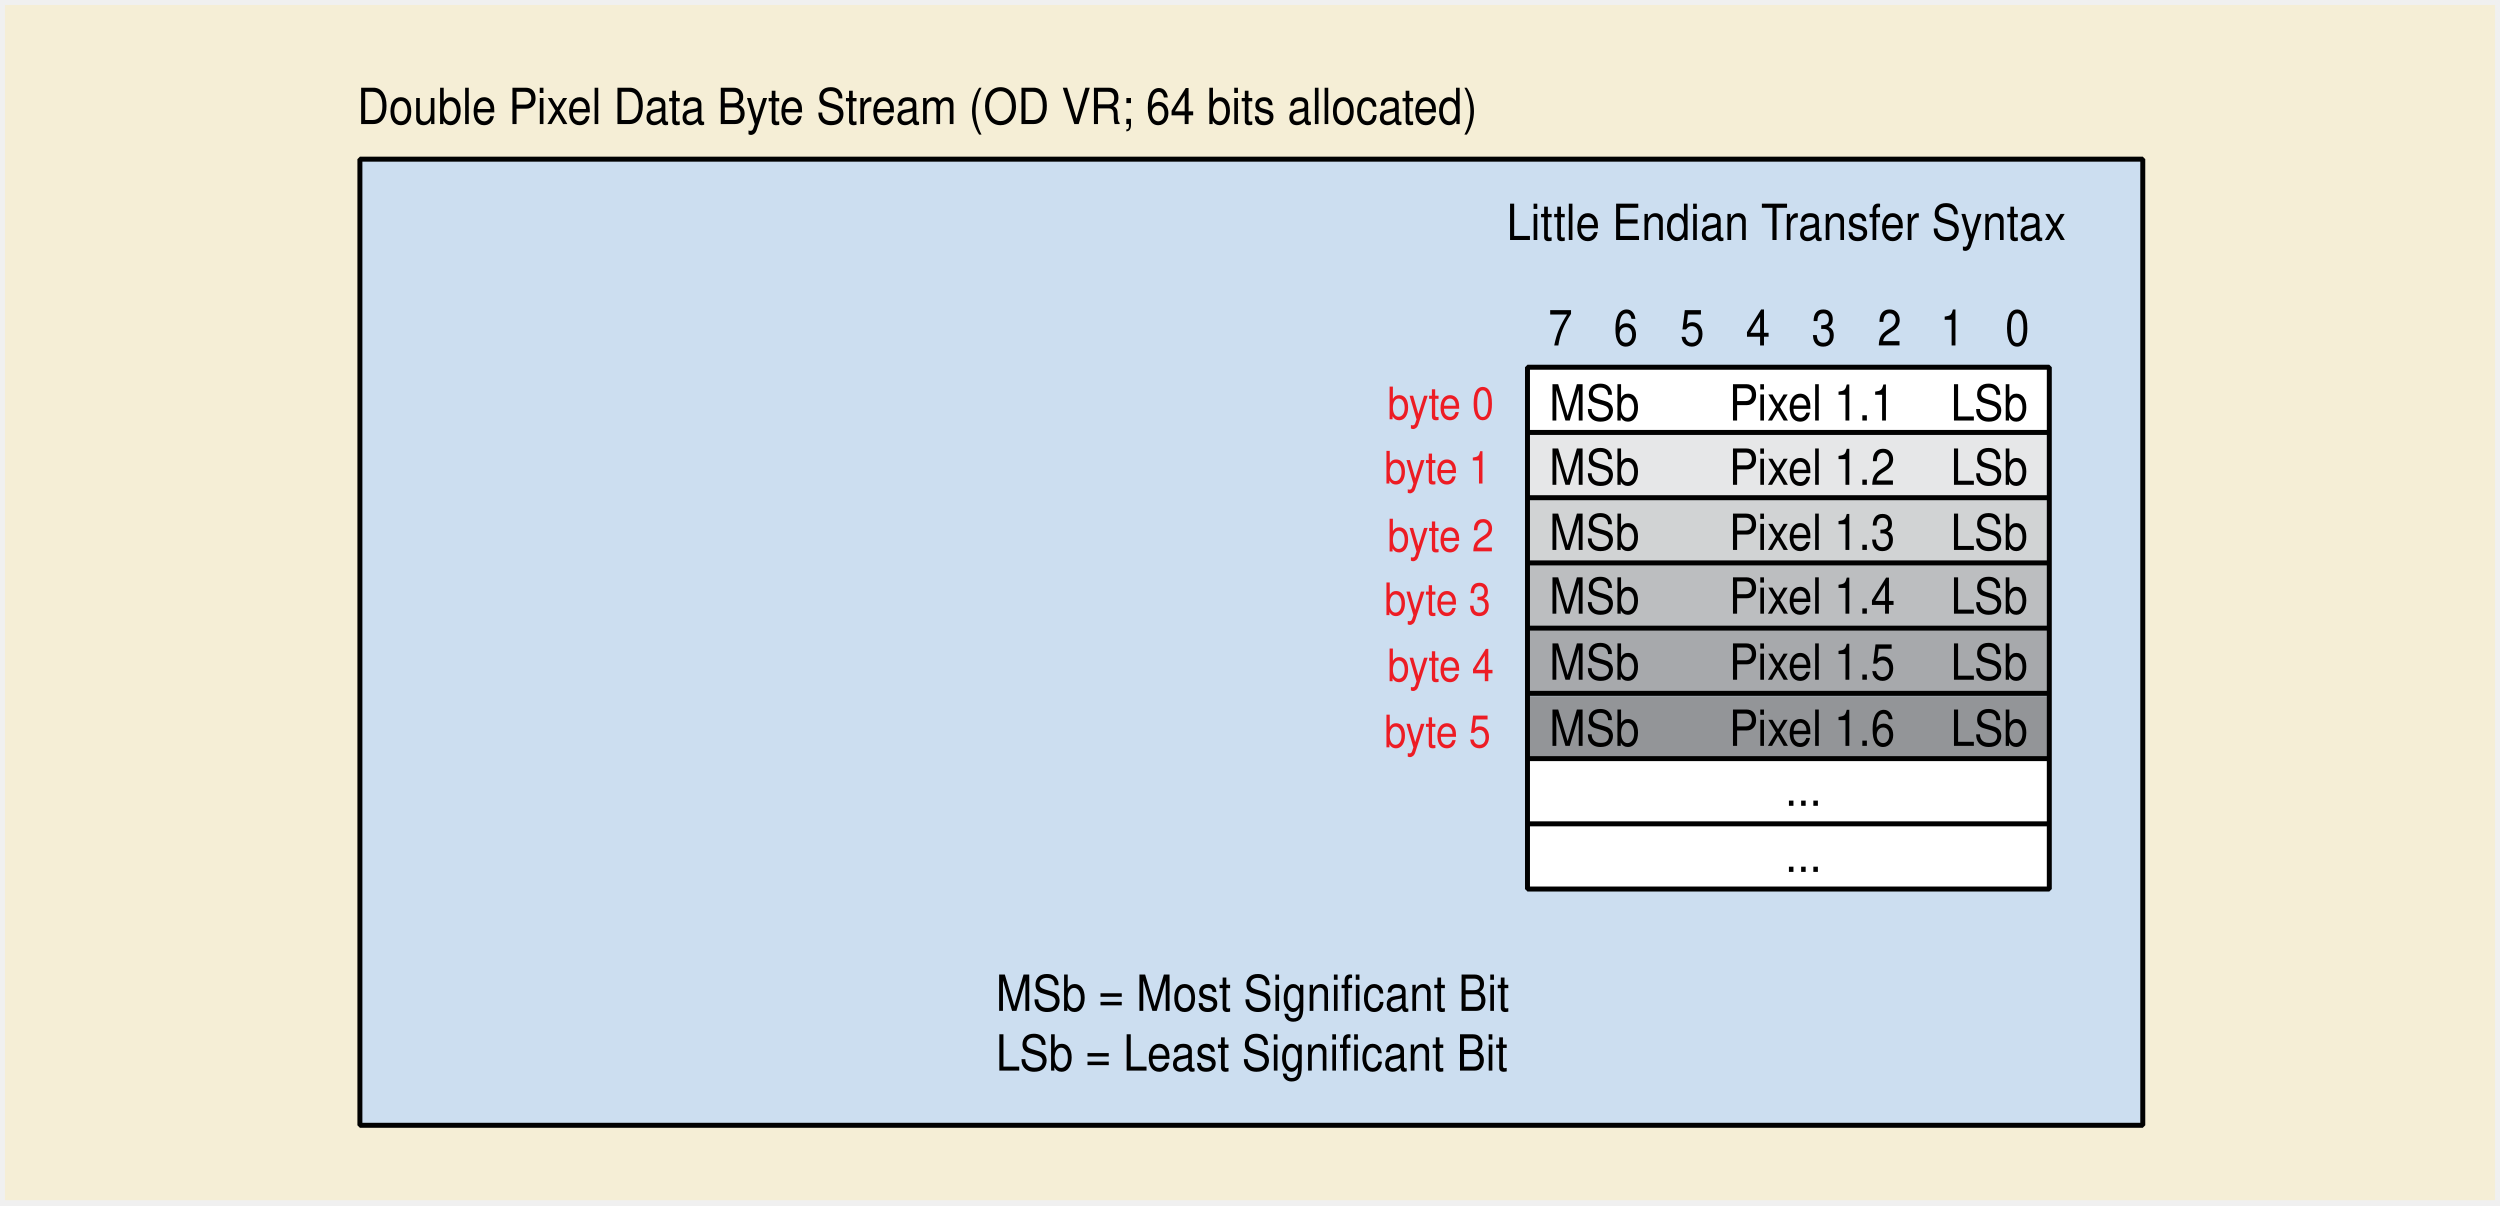
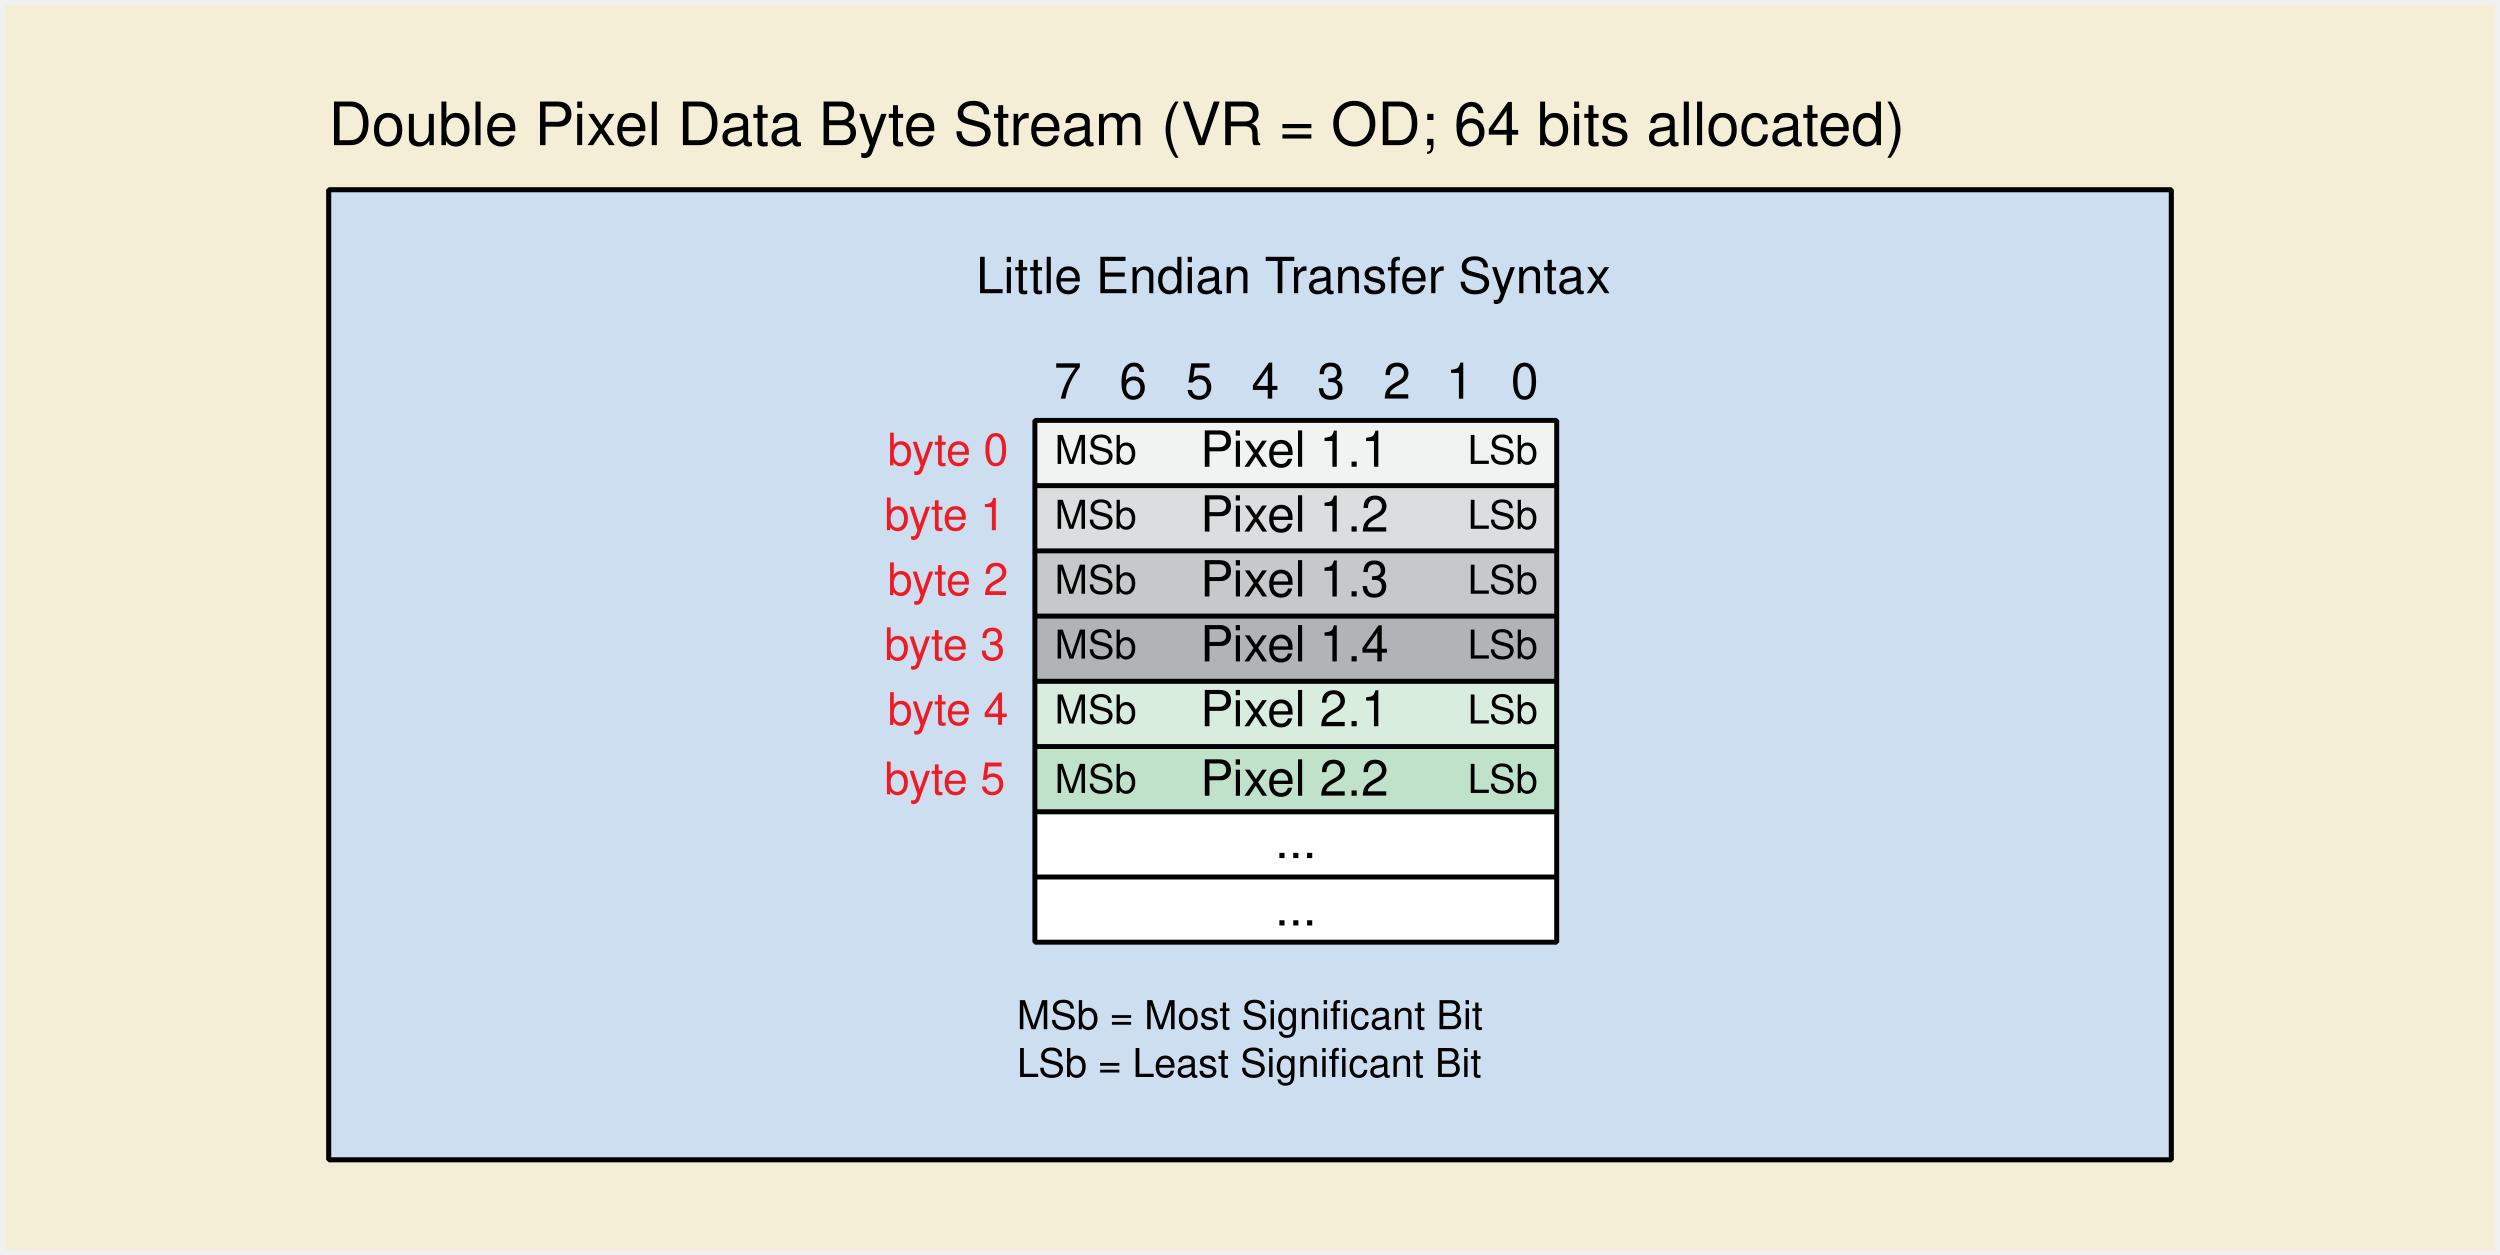
- <svg xmlns="http://www.w3.org/2000/svg" version="1.1" id="Layer_1" x="0px" y="0px" width="502px" height="242px" viewBox="0 0 502 242" enable-background="new 0 0 502 242" xml:space="preserve">
+ <svg xmlns="http://www.w3.org/2000/svg" version="1.1" id="Layer_1" x="0px" y="0px" width="502px" height="252px" viewBox="0 0 502 252" enable-background="new 0 0 502 252" xml:space="preserve">
  <defs>
    <style type="text/css">
	text {
	  font-family: Helvetica, Verdana, ArialUnicodeMS, san-serif
	}
	</style>
  </defs>
  <g>
   </g>
  <g>
-     <rect x="1" y="1" fill="#F5EED6" width="500" height="240" />
+     <rect x="1" y="1" fill="#F5EED6" width="500" height="250" />
    <g>
-       <rect x="72.268" y="31.957" fill="#CCDEF0" stroke="#010101" stroke-miterlimit="1" width="358" height="194" />
+       <rect x="66" y="38.096" fill="#CCDEF0" stroke="#010101" stroke-width="1.019" stroke-miterlimit="1" width="370" height="194.788" />
      <g>
-         <rect x="306.719" y="152.324" fill="#FFFFFF" width="104.781" height="13.03" />
-         <rect x="306.527" y="139.799" fill="#939598" width="104.973" height="13.03" />
-         <rect x="306.527" y="165.858" fill="#FFFFFF" width="104.973" height="13.031" />
-         <rect x="306.719" y="86.769" fill="#E6E7E8" width="104.975" height="13.03" />
-         <rect x="306.719" y="73.739" fill="#FFFFFF" width="104.781" height="13.03" />
-         <rect x="306.719" y="112.829" fill="#BCBEC0" width="104.975" height="13.029" />
-         <rect x="306.719" y="99.799" fill="#D1D3D4" width="104.781" height="13.03" />
-         <rect x="306.719" y="125.858" fill="#A7A9AC" width="104.781" height="13.031" />
+         <text transform="matrix(1 0 0 1 66 29.1392)" font-size="12">Double Pixel Data Byte Stream (VR = OD; 64 bits allocated)</text>
+       </g>
+       <g>
        <g>
-           <text transform="matrix(0.8815 0 0 1 347.1826 84.4385)" font-size="10">Pixel 1.1</text>
+           <text transform="matrix(1 0 0 1 204.1934 206.6602)">
+             <tspan x="0" y="0" font-size="8">MSb = Most Significant Bit</tspan>
+             <tspan x="0" y="9.6" font-size="8">LSb = Least Significant Bit</tspan>
+           </text>
        </g>
        <g>
-           <text transform="matrix(0.8815 0 0 1 311.0762 84.4385)" font-size="10">MSb</text>
+           <g>
+             <rect x="207.805" y="163.001" fill="#FFFFFF" width="104.781" height="13.029" />
+             <rect x="207.709" y="150.476" fill="#C0E2CA" width="104.973" height="13.029" />
+             <rect x="207.709" y="176.534" fill="#FFFFFF" width="104.973" height="13.031" />
+             <rect x="207.707" y="97.448" fill="#DCDDDE" width="104.975" height="13.03" />
+             <rect x="207.805" y="84.418" fill="#F1F2F2" width="104.781" height="13.03" />
+             <rect x="207.707" y="123.509" fill="#B1B3B6" width="104.975" height="13.025" />
+             <rect x="207.805" y="110.479" fill="#C7C8CA" width="104.781" height="13.031" />
+             <rect x="207.805" y="136.534" fill="#D8EDDD" width="104.781" height="13.031" />
+             <g>
+               <text transform="matrix(1 0 0 1 241.0171 93.7163)" font-size="10">Pixel 1.1</text>
+             </g>
+             <g>
+               <text transform="matrix(1 0 0 1 211.7759 93.1592)" font-size="8">MSb</text>
+             </g>
+             <g>
+               <text transform="matrix(1 0 0 1 294.6914 93.1592)" font-size="8">LSb</text>
+             </g>
+             <g>
+               <text transform="matrix(1 0 0 1 241.0171 106.7466)" font-size="10">Pixel 1.2</text>
+             </g>
+             <g>
+               <text transform="matrix(1 0 0 1 211.7759 106.1895)" font-size="8">MSb</text>
+             </g>
+             <g>
+               <text transform="matrix(1 0 0 1 294.6914 106.1895)" font-size="8">LSb</text>
+             </g>
+             <g>
+               <text transform="matrix(1 0 0 1 241.0171 119.7764)" font-size="10">Pixel 1.3</text>
+             </g>
+             <g>
+               <text transform="matrix(1 0 0 1 211.7759 119.2197)" font-size="8">MSb</text>
+             </g>
+             <g>
+               <text transform="matrix(1 0 0 1 294.6914 119.2197)" font-size="8">LSb</text>
+             </g>
+             <g>
+               <text transform="matrix(1 0 0 1 241.0171 132.8066)" font-size="10">Pixel 1.4</text>
+             </g>
+             <g>
+               <text transform="matrix(1 0 0 1 211.7759 132.249)" font-size="8">MSb</text>
+             </g>
+             <g>
+               <text transform="matrix(1 0 0 1 294.6914 132.249)" font-size="8">LSb</text>
+             </g>
+             <g>
+               <text transform="matrix(1 0 0 1 241.0171 145.8359)" font-size="10">Pixel 2.1</text>
+             </g>
+             <g>
+               <text transform="matrix(1 0 0 1 211.7759 145.2793)" font-size="8">MSb</text>
+             </g>
+             <g>
+               <text transform="matrix(1 0 0 1 294.6914 145.2793)" font-size="8">LSb</text>
+             </g>
+             <g>
+               <text transform="matrix(1 0 0 1 241.0171 159.7773)" font-size="10">Pixel 2.2</text>
+             </g>
+             <g>
+               <text transform="matrix(1 0 0 1 211.7759 159.2188)" font-size="8">MSb</text>
+             </g>
+             <g>
+               <text transform="matrix(1 0 0 1 294.6914 159.2188)" font-size="8">LSb</text>
+             </g>
+             <g>
+               <text transform="matrix(1 0 0 1 256.0273 172.3027)" font-size="10">...</text>
+             </g>
+             <g>
+               <text transform="matrix(1 0 0 1 256.0273 185.8359)" font-size="10">...</text>
+             </g>
+             <g>
+               <text transform="matrix(1 0 0 1 178.2393 93.4375)" fill="#ED1C24" font-size="9">byte 0</text>
+             </g>
+             <g>
+               <text transform="matrix(1 0 0 1 178.2393 119.498)" fill="#ED1C24" font-size="9">byte 2</text>
+             </g>
+             <g>
+               <text transform="matrix(1 0 0 1 177.606 106.4683)" fill="#ED1C24" font-size="9">byte 1</text>
+             </g>
+             <g>
+               <text transform="matrix(1 0 0 1 178.2393 145.5586)" fill="#ED1C24" font-size="9">byte 4</text>
+             </g>
+             <g>
+               <text transform="matrix(1 0 0 1 177.606 132.5273)" fill="#ED1C24" font-size="9">byte 3</text>
+             </g>
+             <g>
+               <text transform="matrix(1 0 0 1 177.606 159.498)" fill="#ED1C24" font-size="9">byte 5</text>
+             </g>
+             <line fill="none" stroke="#010101" stroke-miterlimit="1" x1="207.805" y1="176.099" x2="312.586" y2="176.099" />
+             <line fill="none" stroke="#010101" stroke-miterlimit="1" x1="207.805" y1="163.001" x2="312.586" y2="163.001" />
+             <line fill="none" stroke="#010101" stroke-miterlimit="1" x1="207.805" y1="149.903" x2="312.586" y2="149.903" />
+             <line fill="none" stroke="#010101" stroke-miterlimit="1" x1="207.805" y1="136.806" x2="312.586" y2="136.806" />
+             <line fill="none" stroke="#010101" stroke-miterlimit="1" x1="207.805" y1="123.71" x2="312.586" y2="123.71" />
+             <line fill="none" stroke="#010101" stroke-miterlimit="1" x1="207.805" y1="110.613" x2="312.586" y2="110.613" />
+             <line fill="none" stroke="#010101" stroke-miterlimit="1" x1="207.805" y1="97.516" x2="312.586" y2="97.516" />
+             <g>
+               <text transform="matrix(1 0 0 1 195.9956 58.8682)" font-size="10">Little Endian Transfer Syntax</text>
+             </g>
+             <g>
+               <text transform="matrix(1 0 0 1 290.3535 80.0469)" font-size="10">1</text>
+             </g>
+             <g>
+               <text transform="matrix(1 0 0 1 303.3828 80.0469)" font-size="10">0</text>
+             </g>
+             <g>
+               <text transform="matrix(1 0 0 1 277.7129 80.0469)" font-size="10">2</text>
+             </g>
+             <g>
+               <text transform="matrix(1 0 0 1 264.5098 80.0469)" font-size="10">3</text>
+             </g>
+             <g>
+               <text transform="matrix(1 0 0 1 251.3027 80.0469)" font-size="10">4</text>
+             </g>
+             <g>
+               <text transform="matrix(1 0 0 1 238.1016 80.0469)" font-size="10">5</text>
+             </g>
+             <g>
+               <text transform="matrix(1 0 0 1 211.6328 80.0469)" font-size="10">7</text>
+             </g>
+             <g>
+               <text transform="matrix(1 0 0 1 224.7539 80.0469)" font-size="10">6</text>
+             </g>
+             <rect x="207.805" y="84.418" fill="none" stroke="#010101" stroke-miterlimit="1" width="104.781" height="104.778" />
+           </g>
        </g>
-         <g>
-           <text transform="matrix(0.8815 0 0 1 391.6562 84.4385)" font-size="10">LSb</text>
-         </g>
-         <g>
-           <text transform="matrix(0.8815 0 0 1 347.1826 97.3496)" font-size="10">Pixel 1.2</text>
-         </g>
-         <g>
-           <text transform="matrix(0.8815 0 0 1 311.0762 97.3496)" font-size="10">MSb</text>
-         </g>
-         <g>
-           <text transform="matrix(0.8815 0 0 1 391.6562 97.3496)" font-size="10">LSb</text>
-         </g>
-         <g>
-           <text transform="matrix(0.8815 0 0 1 347.1826 110.4312)" font-size="10">Pixel 1.3</text>
-         </g>
-         <g>
-           <text transform="matrix(0.8815 0 0 1 311.0762 110.4312)" font-size="10">MSb</text>
-         </g>
-         <g>
-           <text transform="matrix(0.8815 0 0 1 391.6562 110.4312)" font-size="10">LSb</text>
-         </g>
-         <g>
-           <text transform="matrix(0.8815 0 0 1 347.1826 123.2197)" font-size="10">Pixel 1.4</text>
-         </g>
-         <g>
-           <text transform="matrix(0.8815 0 0 1 311.0762 123.2197)" font-size="10">MSb</text>
-         </g>
-         <g>
-           <text transform="matrix(0.8815 0 0 1 391.6562 123.2197)" font-size="10">LSb</text>
-         </g>
-         <g>
-           <text transform="matrix(0.8815 0 0 1 347.1826 136.4912)" font-size="10">Pixel 1.5</text>
-         </g>
-         <g>
-           <text transform="matrix(0.8815 0 0 1 311.0762 136.4912)" font-size="10">MSb</text>
-         </g>
-         <g>
-           <text transform="matrix(0.8815 0 0 1 391.6562 136.4912)" font-size="10">LSb</text>
-         </g>
-         <g>
-           <text transform="matrix(0.8815 0 0 1 347.1826 149.7646)" font-size="10">Pixel 1.6</text>
-         </g>
-         <g>
-           <text transform="matrix(0.8815 0 0 1 311.0762 149.7646)" font-size="10">MSb</text>
-         </g>
-         <g>
-           <text transform="matrix(0.8815 0 0 1 391.6562 149.7646)" font-size="10">LSb</text>
-         </g>
-         <g>
-           <text transform="matrix(0.8815 0 0 1 358.4453 161.8066)" font-size="10">...</text>
-         </g>
-         <g>
-           <text transform="matrix(0.8815 0 0 1 358.4453 175.0771)" font-size="10">...</text>
-         </g>
-         <g>
-           <text transform="matrix(0.8815 0 0 1 278.6055 84.1865)" fill="#ED1C24" font-size="9">byte 0</text>
-         </g>
-         <g>
-           <text transform="matrix(0.8815 0 0 1 278.6055 110.729)" fill="#ED1C24" font-size="9">byte 2</text>
-         </g>
-         <g>
-           <text transform="matrix(0.8815 0 0 1 277.9727 97.0977)" fill="#ED1C24" font-size="9">byte 1</text>
-         </g>
-         <g>
-           <text transform="matrix(0.8815 0 0 1 278.6055 136.7891)" fill="#ED1C24" font-size="9">byte 4</text>
-         </g>
-         <g>
-           <text transform="matrix(0.8815 0 0 1 277.9727 123.5176)" fill="#ED1C24" font-size="9">byte 3</text>
-         </g>
-         <g>
-           <text transform="matrix(0.8815 0 0 1 277.9727 150.0625)" fill="#ED1C24" font-size="9">byte 5</text>
-         </g>
-         <rect x="306.719" y="73.739" fill="none" stroke="#010101" stroke-miterlimit="1" width="104.781" height="104.782" />
-         <line fill="none" stroke="#010101" stroke-miterlimit="1" x1="306.719" y1="165.423" x2="411.5" y2="165.423" />
-         <line fill="none" stroke="#010101" stroke-miterlimit="1" x1="306.719" y1="152.325" x2="411.5" y2="152.325" />
-         <line fill="none" stroke="#010101" stroke-miterlimit="1" x1="306.719" y1="139.228" x2="411.5" y2="139.228" />
-         <line fill="none" stroke="#010101" stroke-miterlimit="1" x1="306.719" y1="126.13" x2="411.5" y2="126.13" />
-         <line fill="none" stroke="#010101" stroke-miterlimit="1" x1="306.719" y1="113.032" x2="411.5" y2="113.032" />
-         <line fill="none" stroke="#010101" stroke-miterlimit="1" x1="306.719" y1="99.934" x2="411.5" y2="99.934" />
-         <line fill="none" stroke="#010101" stroke-miterlimit="1" x1="306.719" y1="86.836" x2="411.5" y2="86.836" />
-       </g>
-       <g>
-         <text transform="matrix(0.8815 0 0 1 199.9639 202.9824)">
-           <tspan x="0" y="0" font-size="10">MSb = Most Significant Bit</tspan>
-           <tspan x="0" y="12" font-size="10">LSb = Least Significant Bit</tspan>
-         </text>
-       </g>
-       <g>
-         <text transform="matrix(0.8815 0 0 1 71.7329 24.9082)" font-size="10">Double Pixel Data Byte Stream (OD VR; 64 bits allocated)</text>
-       </g>
-       <g>
-         <text transform="matrix(0.8815 0 0 1 302.5156 48.1929)" font-size="10">Little Endian Transfer Syntax</text>
-       </g>
-       <g>
-         <text transform="matrix(0.8815 0 0 1 389.5977 69.3716)" font-size="10">1</text>
-       </g>
-       <g>
-         <text transform="matrix(0.8815 0 0 1 402.627 69.3716)" font-size="10">0</text>
-       </g>
-       <g>
-         <text transform="matrix(0.8815 0 0 1 376.957 69.3716)" font-size="10">2</text>
-       </g>
-       <g>
-         <text transform="matrix(0.8815 0 0 1 363.7539 69.3716)" font-size="10">3</text>
-       </g>
-       <g>
-         <text transform="matrix(0.8815 0 0 1 350.5469 69.3716)" font-size="10">4</text>
-       </g>
-       <g>
-         <text transform="matrix(0.8815 0 0 1 337.3457 69.3716)" font-size="10">5</text>
-       </g>
-       <g>
-         <text transform="matrix(0.8815 0 0 1 310.877 69.3716)" font-size="10">7</text>
-       </g>
-       <g>
-         <text transform="matrix(0.8815 0 0 1 323.998 69.3716)" font-size="10">6</text>
      </g>
    </g>
  </g>
</svg>
